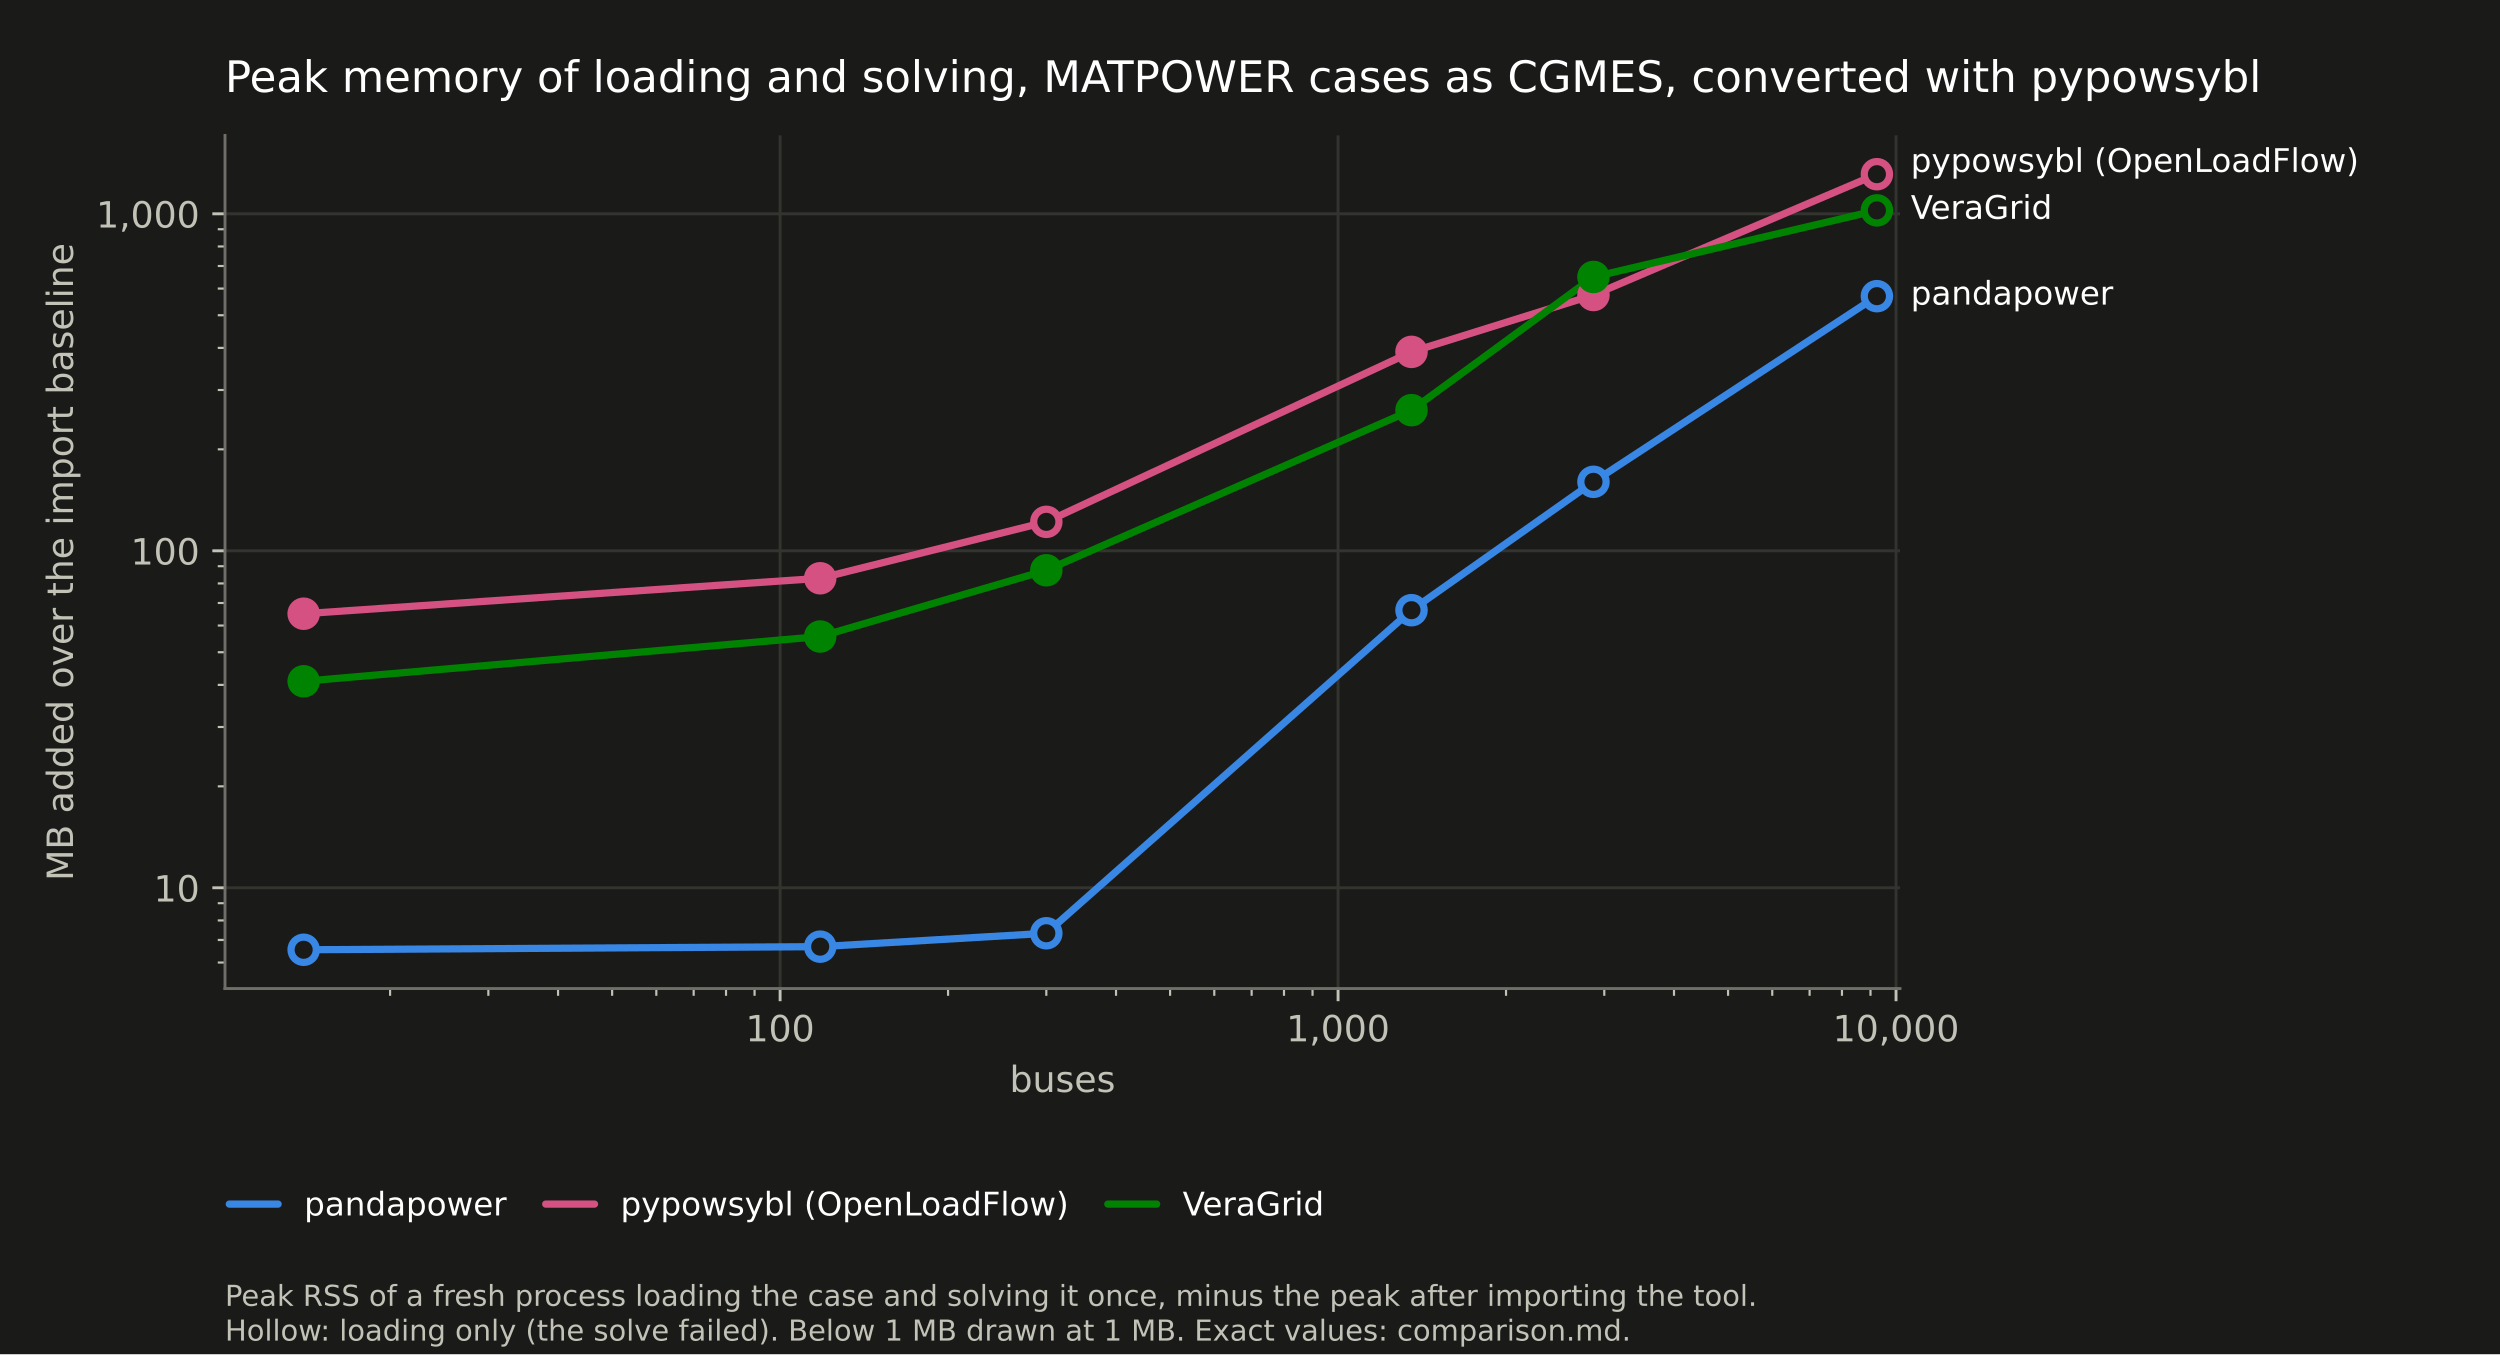
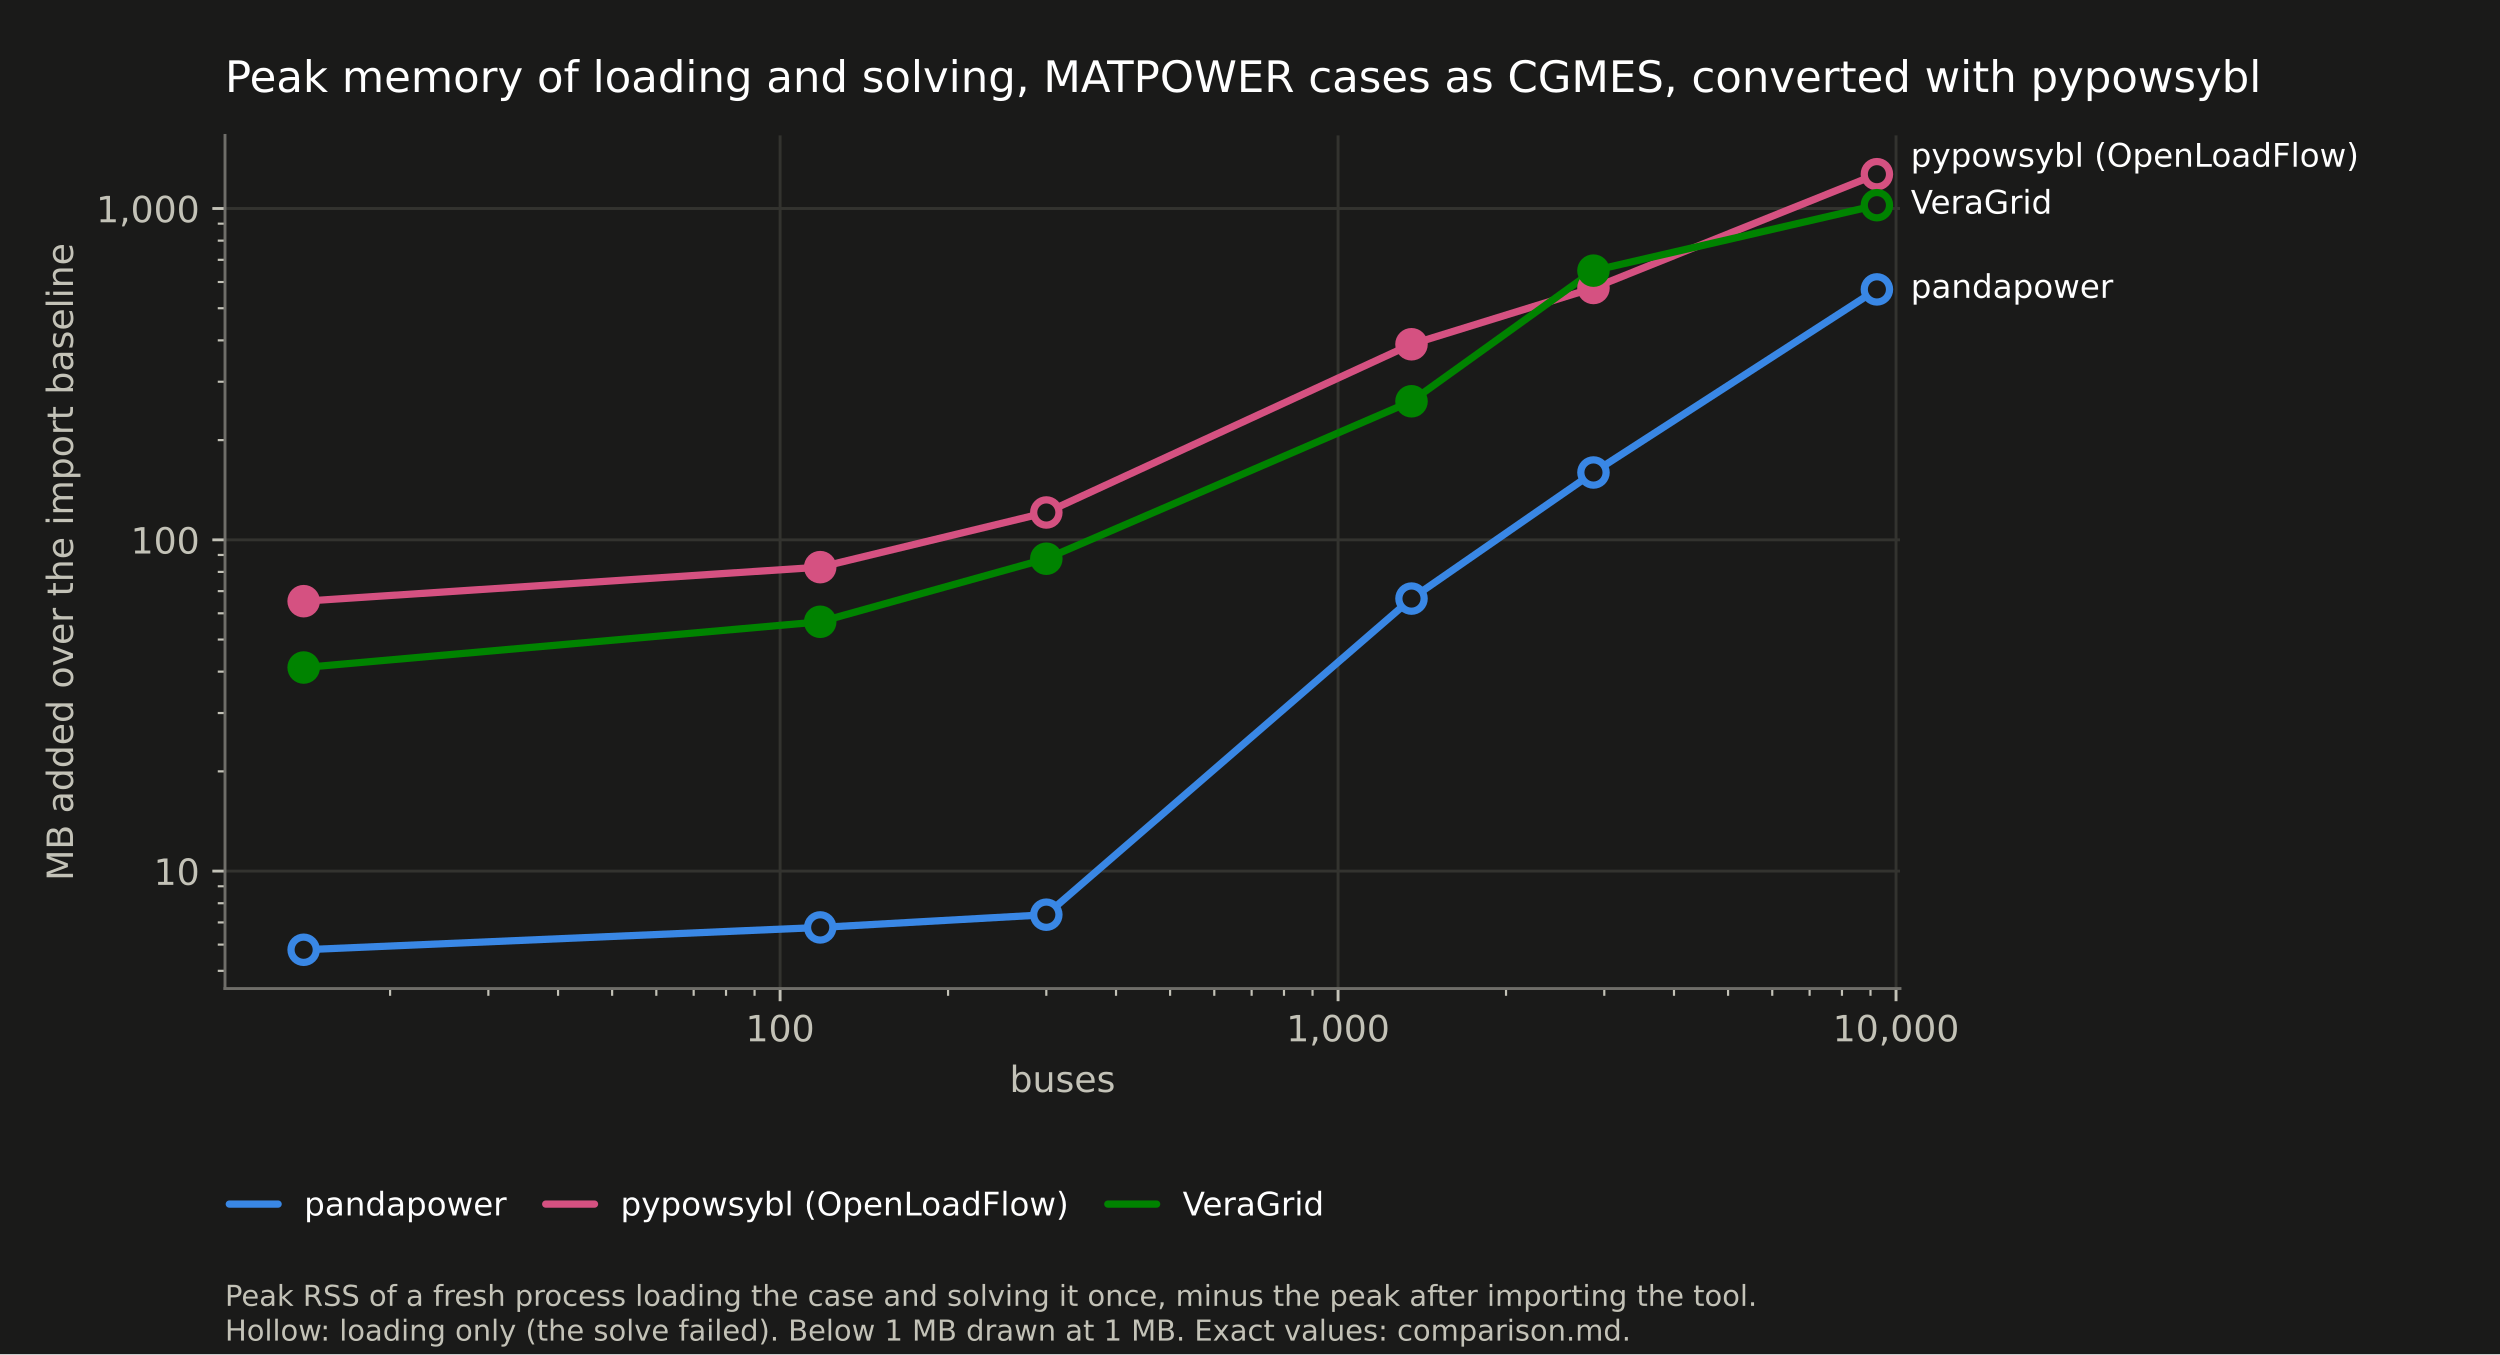
<svg xmlns="http://www.w3.org/2000/svg" xmlns:xlink="http://www.w3.org/1999/xlink" width="691.2pt" height="374.4pt" viewBox="0 0 691.2 374.4" version="1.1">
  <defs>
    <style type="text/css">*{stroke-linejoin: round; stroke-linecap: butt}</style>
  </defs>
  <g id="figure_1">
    <g id="patch_1">
      <path d="M 0 374.4  L 691.2 374.4  L 691.2 0  L 0 0  z " style="fill: #1a1a19" />
    </g>
    <g id="axes_1">
      <g id="patch_2">
        <path d="M 62.208 273.312  L 525.312 273.312  L 525.312 37.44  L 62.208 37.44  z " style="fill: #1a1a19" />
      </g>
      <g id="matplotlib.axis_1">
        <g id="xtick_1">
          <g id="line2d_1">
-             <path d="M 215.681 273.312  L 215.681 37.44  " clip-path="url(#pf1d1d335ea)" style="fill: none; stroke: #33332f; stroke-width: 0.8; stroke-linecap: square" />
+             <path d="M 215.681 273.312  L 215.681 37.44  " clip-path="url(#p8f22586072)" style="fill: none; stroke: #33332f; stroke-width: 0.8; stroke-linecap: square" />
          </g>
          <g id="line2d_2">
            <defs>
-               <path id="m7e076abfb0" d="M 0 0  L 0 3.5  " style="stroke: #c3c2b7; stroke-width: 0.8" />
+               <path id="m71bd64b6d8" d="M 0 0  L 0 3.5  " style="stroke: #c3c2b7; stroke-width: 0.8" />
            </defs>
            <g>
-               <use xlink:href="#m7e076abfb0" x="215.681" y="273.312" style="fill: #c3c2b7; stroke: #c3c2b7; stroke-width: 0.8" />
+               <use xlink:href="#m71bd64b6d8" x="215.681" y="273.312" style="fill: #c3c2b7; stroke: #c3c2b7; stroke-width: 0.8" />
            </g>
          </g>
          <g id="text_1">
            <text style="font-size: 10px; font-family: 'DejaVu Sans', 'Bitstream Vera Sans', 'Computer Modern Sans Serif', 'Lucida Grande', 'Verdana', 'Geneva', 'Lucid', 'Arial', 'Helvetica', 'Avant Garde', sans-serif; text-anchor: middle; fill: #c3c2b7" x="215.681" y="287.91" transform="rotate(-0 215.6808 287.9097)">100</text>
          </g>
        </g>
        <g id="xtick_2">
          <g id="line2d_3">
-             <path d="M 369.948 273.312  L 369.948 37.44  " clip-path="url(#pf1d1d335ea)" style="fill: none; stroke: #33332f; stroke-width: 0.8; stroke-linecap: square" />
+             <path d="M 369.948 273.312  L 369.948 37.44  " clip-path="url(#p8f22586072)" style="fill: none; stroke: #33332f; stroke-width: 0.8; stroke-linecap: square" />
          </g>
          <g id="line2d_4">
            <g>
-               <use xlink:href="#m7e076abfb0" x="369.948" y="273.312" style="fill: #c3c2b7; stroke: #c3c2b7; stroke-width: 0.8" />
+               <use xlink:href="#m71bd64b6d8" x="369.948" y="273.312" style="fill: #c3c2b7; stroke: #c3c2b7; stroke-width: 0.8" />
            </g>
          </g>
          <g id="text_2">
            <text style="font-size: 10px; font-family: 'DejaVu Sans', 'Bitstream Vera Sans', 'Computer Modern Sans Serif', 'Lucida Grande', 'Verdana', 'Geneva', 'Lucid', 'Arial', 'Helvetica', 'Avant Garde', sans-serif; text-anchor: middle; fill: #c3c2b7" x="369.948" y="287.91" transform="rotate(-0 369.9479 287.9097)">1,000</text>
          </g>
        </g>
        <g id="xtick_3">
          <g id="line2d_5">
-             <path d="M 524.215 273.312  L 524.215 37.44  " clip-path="url(#pf1d1d335ea)" style="fill: none; stroke: #33332f; stroke-width: 0.8; stroke-linecap: square" />
+             <path d="M 524.215 273.312  L 524.215 37.44  " clip-path="url(#p8f22586072)" style="fill: none; stroke: #33332f; stroke-width: 0.8; stroke-linecap: square" />
          </g>
          <g id="line2d_6">
            <g>
-               <use xlink:href="#m7e076abfb0" x="524.215" y="273.312" style="fill: #c3c2b7; stroke: #c3c2b7; stroke-width: 0.8" />
+               <use xlink:href="#m71bd64b6d8" x="524.215" y="273.312" style="fill: #c3c2b7; stroke: #c3c2b7; stroke-width: 0.8" />
            </g>
          </g>
          <g id="text_3">
            <text style="font-size: 10px; font-family: 'DejaVu Sans', 'Bitstream Vera Sans', 'Computer Modern Sans Serif', 'Lucida Grande', 'Verdana', 'Geneva', 'Lucid', 'Arial', 'Helvetica', 'Avant Garde', sans-serif; text-anchor: middle; fill: #c3c2b7" x="524.215" y="287.91" transform="rotate(-0 524.2149 287.9097)">10,000</text>
          </g>
        </g>
        <g id="xtick_4">
          <g id="line2d_7">
            <defs>
-               <path id="m2b55668c62" d="M 0 0  L 0 2  " style="stroke: #c3c2b7; stroke-width: 0.6" />
+               <path id="md655dff227" d="M 0 0  L 0 2  " style="stroke: #c3c2b7; stroke-width: 0.6" />
            </defs>
            <g>
-               <use xlink:href="#m2b55668c62" x="107.853" y="273.312" style="fill: #c3c2b7; stroke: #c3c2b7; stroke-width: 0.6" />
+               <use xlink:href="#md655dff227" x="107.853" y="273.312" style="fill: #c3c2b7; stroke: #c3c2b7; stroke-width: 0.6" />
            </g>
          </g>
        </g>
        <g id="xtick_5">
          <g id="line2d_8">
            <g>
-               <use xlink:href="#m2b55668c62" x="135.018" y="273.312" style="fill: #c3c2b7; stroke: #c3c2b7; stroke-width: 0.6" />
+               <use xlink:href="#md655dff227" x="135.018" y="273.312" style="fill: #c3c2b7; stroke: #c3c2b7; stroke-width: 0.6" />
            </g>
          </g>
        </g>
        <g id="xtick_6">
          <g id="line2d_9">
            <g>
-               <use xlink:href="#m2b55668c62" x="154.292" y="273.312" style="fill: #c3c2b7; stroke: #c3c2b7; stroke-width: 0.6" />
+               <use xlink:href="#md655dff227" x="154.292" y="273.312" style="fill: #c3c2b7; stroke: #c3c2b7; stroke-width: 0.6" />
            </g>
          </g>
        </g>
        <g id="xtick_7">
          <g id="line2d_10">
            <g>
-               <use xlink:href="#m2b55668c62" x="169.242" y="273.312" style="fill: #c3c2b7; stroke: #c3c2b7; stroke-width: 0.6" />
+               <use xlink:href="#md655dff227" x="169.242" y="273.312" style="fill: #c3c2b7; stroke: #c3c2b7; stroke-width: 0.6" />
            </g>
          </g>
        </g>
        <g id="xtick_8">
          <g id="line2d_11">
            <g>
-               <use xlink:href="#m2b55668c62" x="181.457" y="273.312" style="fill: #c3c2b7; stroke: #c3c2b7; stroke-width: 0.6" />
+               <use xlink:href="#md655dff227" x="181.457" y="273.312" style="fill: #c3c2b7; stroke: #c3c2b7; stroke-width: 0.6" />
            </g>
          </g>
        </g>
        <g id="xtick_9">
          <g id="line2d_12">
            <g>
-               <use xlink:href="#m2b55668c62" x="191.785" y="273.312" style="fill: #c3c2b7; stroke: #c3c2b7; stroke-width: 0.6" />
+               <use xlink:href="#md655dff227" x="191.785" y="273.312" style="fill: #c3c2b7; stroke: #c3c2b7; stroke-width: 0.6" />
            </g>
          </g>
        </g>
        <g id="xtick_10">
          <g id="line2d_13">
            <g>
-               <use xlink:href="#m2b55668c62" x="200.731" y="273.312" style="fill: #c3c2b7; stroke: #c3c2b7; stroke-width: 0.6" />
+               <use xlink:href="#md655dff227" x="200.731" y="273.312" style="fill: #c3c2b7; stroke: #c3c2b7; stroke-width: 0.6" />
            </g>
          </g>
        </g>
        <g id="xtick_11">
          <g id="line2d_14">
            <g>
-               <use xlink:href="#m2b55668c62" x="208.622" y="273.312" style="fill: #c3c2b7; stroke: #c3c2b7; stroke-width: 0.6" />
+               <use xlink:href="#md655dff227" x="208.622" y="273.312" style="fill: #c3c2b7; stroke: #c3c2b7; stroke-width: 0.6" />
            </g>
          </g>
        </g>
        <g id="xtick_12">
          <g id="line2d_15">
            <g>
-               <use xlink:href="#m2b55668c62" x="262.12" y="273.312" style="fill: #c3c2b7; stroke: #c3c2b7; stroke-width: 0.6" />
+               <use xlink:href="#md655dff227" x="262.12" y="273.312" style="fill: #c3c2b7; stroke: #c3c2b7; stroke-width: 0.6" />
            </g>
          </g>
        </g>
        <g id="xtick_13">
          <g id="line2d_16">
            <g>
-               <use xlink:href="#m2b55668c62" x="289.285" y="273.312" style="fill: #c3c2b7; stroke: #c3c2b7; stroke-width: 0.6" />
+               <use xlink:href="#md655dff227" x="289.285" y="273.312" style="fill: #c3c2b7; stroke: #c3c2b7; stroke-width: 0.6" />
            </g>
          </g>
        </g>
        <g id="xtick_14">
          <g id="line2d_17">
            <g>
-               <use xlink:href="#m2b55668c62" x="308.559" y="273.312" style="fill: #c3c2b7; stroke: #c3c2b7; stroke-width: 0.6" />
+               <use xlink:href="#md655dff227" x="308.559" y="273.312" style="fill: #c3c2b7; stroke: #c3c2b7; stroke-width: 0.6" />
            </g>
          </g>
        </g>
        <g id="xtick_15">
          <g id="line2d_18">
            <g>
-               <use xlink:href="#m2b55668c62" x="323.509" y="273.312" style="fill: #c3c2b7; stroke: #c3c2b7; stroke-width: 0.6" />
+               <use xlink:href="#md655dff227" x="323.509" y="273.312" style="fill: #c3c2b7; stroke: #c3c2b7; stroke-width: 0.6" />
            </g>
          </g>
        </g>
        <g id="xtick_16">
          <g id="line2d_19">
            <g>
-               <use xlink:href="#m2b55668c62" x="335.724" y="273.312" style="fill: #c3c2b7; stroke: #c3c2b7; stroke-width: 0.6" />
+               <use xlink:href="#md655dff227" x="335.724" y="273.312" style="fill: #c3c2b7; stroke: #c3c2b7; stroke-width: 0.6" />
            </g>
          </g>
        </g>
        <g id="xtick_17">
          <g id="line2d_20">
            <g>
-               <use xlink:href="#m2b55668c62" x="346.052" y="273.312" style="fill: #c3c2b7; stroke: #c3c2b7; stroke-width: 0.6" />
+               <use xlink:href="#md655dff227" x="346.052" y="273.312" style="fill: #c3c2b7; stroke: #c3c2b7; stroke-width: 0.6" />
            </g>
          </g>
        </g>
        <g id="xtick_18">
          <g id="line2d_21">
            <g>
-               <use xlink:href="#m2b55668c62" x="354.998" y="273.312" style="fill: #c3c2b7; stroke: #c3c2b7; stroke-width: 0.6" />
+               <use xlink:href="#md655dff227" x="354.998" y="273.312" style="fill: #c3c2b7; stroke: #c3c2b7; stroke-width: 0.6" />
            </g>
          </g>
        </g>
        <g id="xtick_19">
          <g id="line2d_22">
            <g>
-               <use xlink:href="#m2b55668c62" x="362.889" y="273.312" style="fill: #c3c2b7; stroke: #c3c2b7; stroke-width: 0.6" />
+               <use xlink:href="#md655dff227" x="362.889" y="273.312" style="fill: #c3c2b7; stroke: #c3c2b7; stroke-width: 0.6" />
            </g>
          </g>
        </g>
        <g id="xtick_20">
          <g id="line2d_23">
            <g>
-               <use xlink:href="#m2b55668c62" x="416.387" y="273.312" style="fill: #c3c2b7; stroke: #c3c2b7; stroke-width: 0.6" />
+               <use xlink:href="#md655dff227" x="416.387" y="273.312" style="fill: #c3c2b7; stroke: #c3c2b7; stroke-width: 0.6" />
            </g>
          </g>
        </g>
        <g id="xtick_21">
          <g id="line2d_24">
            <g>
-               <use xlink:href="#m2b55668c62" x="443.552" y="273.312" style="fill: #c3c2b7; stroke: #c3c2b7; stroke-width: 0.6" />
+               <use xlink:href="#md655dff227" x="443.552" y="273.312" style="fill: #c3c2b7; stroke: #c3c2b7; stroke-width: 0.6" />
            </g>
          </g>
        </g>
        <g id="xtick_22">
          <g id="line2d_25">
            <g>
-               <use xlink:href="#m2b55668c62" x="462.826" y="273.312" style="fill: #c3c2b7; stroke: #c3c2b7; stroke-width: 0.6" />
+               <use xlink:href="#md655dff227" x="462.826" y="273.312" style="fill: #c3c2b7; stroke: #c3c2b7; stroke-width: 0.6" />
            </g>
          </g>
        </g>
        <g id="xtick_23">
          <g id="line2d_26">
            <g>
-               <use xlink:href="#m2b55668c62" x="477.776" y="273.312" style="fill: #c3c2b7; stroke: #c3c2b7; stroke-width: 0.6" />
+               <use xlink:href="#md655dff227" x="477.776" y="273.312" style="fill: #c3c2b7; stroke: #c3c2b7; stroke-width: 0.6" />
            </g>
          </g>
        </g>
        <g id="xtick_24">
          <g id="line2d_27">
            <g>
-               <use xlink:href="#m2b55668c62" x="489.991" y="273.312" style="fill: #c3c2b7; stroke: #c3c2b7; stroke-width: 0.6" />
+               <use xlink:href="#md655dff227" x="489.991" y="273.312" style="fill: #c3c2b7; stroke: #c3c2b7; stroke-width: 0.6" />
            </g>
          </g>
        </g>
        <g id="xtick_25">
          <g id="line2d_28">
            <g>
-               <use xlink:href="#m2b55668c62" x="500.319" y="273.312" style="fill: #c3c2b7; stroke: #c3c2b7; stroke-width: 0.6" />
+               <use xlink:href="#md655dff227" x="500.319" y="273.312" style="fill: #c3c2b7; stroke: #c3c2b7; stroke-width: 0.6" />
            </g>
          </g>
        </g>
        <g id="xtick_26">
          <g id="line2d_29">
            <g>
-               <use xlink:href="#m2b55668c62" x="509.265" y="273.312" style="fill: #c3c2b7; stroke: #c3c2b7; stroke-width: 0.6" />
+               <use xlink:href="#md655dff227" x="509.265" y="273.312" style="fill: #c3c2b7; stroke: #c3c2b7; stroke-width: 0.6" />
            </g>
          </g>
        </g>
        <g id="xtick_27">
          <g id="line2d_30">
            <g>
-               <use xlink:href="#m2b55668c62" x="517.156" y="273.312" style="fill: #c3c2b7; stroke: #c3c2b7; stroke-width: 0.6" />
+               <use xlink:href="#md655dff227" x="517.156" y="273.312" style="fill: #c3c2b7; stroke: #c3c2b7; stroke-width: 0.6" />
            </g>
          </g>
        </g>
        <g id="text_4">
          <text style="font-size: 10px; font-family: 'DejaVu Sans', 'Bitstream Vera Sans', 'Computer Modern Sans Serif', 'Lucida Grande', 'Verdana', 'Geneva', 'Lucid', 'Arial', 'Helvetica', 'Avant Garde', sans-serif; text-anchor: middle; fill: #c3c2b7" x="293.76" y="301.91" transform="rotate(-0 293.76 301.9104)">buses</text>
        </g>
      </g>
      <g id="matplotlib.axis_2">
        <g id="ytick_1">
          <g id="line2d_31">
-             <path d="M 62.208 245.451  L 525.312 245.451  " clip-path="url(#pf1d1d335ea)" style="fill: none; stroke: #33332f; stroke-width: 0.8; stroke-linecap: square" />
+             <path d="M 62.208 240.846  L 525.312 240.846  " clip-path="url(#p8f22586072)" style="fill: none; stroke: #33332f; stroke-width: 0.8; stroke-linecap: square" />
          </g>
          <g id="line2d_32">
            <defs>
-               <path id="m102f398d5b" d="M 0 0  L -3.5 0  " style="stroke: #c3c2b7; stroke-width: 0.8" />
+               <path id="m258a4f5366" d="M 0 0  L -3.5 0  " style="stroke: #c3c2b7; stroke-width: 0.8" />
            </defs>
            <g>
-               <use xlink:href="#m102f398d5b" x="62.208" y="245.451" style="fill: #c3c2b7; stroke: #c3c2b7; stroke-width: 0.8" />
+               <use xlink:href="#m258a4f5366" x="62.208" y="240.846" style="fill: #c3c2b7; stroke: #c3c2b7; stroke-width: 0.8" />
            </g>
          </g>
          <g id="text_5">
-             <text style="font-size: 10px; font-family: 'DejaVu Sans', 'Bitstream Vera Sans', 'Computer Modern Sans Serif', 'Lucida Grande', 'Verdana', 'Geneva', 'Lucid', 'Arial', 'Helvetica', 'Avant Garde', sans-serif; text-anchor: end; fill: #c3c2b7" x="55.208" y="249.25" transform="rotate(-0 55.208 249.2495)">10</text>
+             <text style="font-size: 10px; font-family: 'DejaVu Sans', 'Bitstream Vera Sans', 'Computer Modern Sans Serif', 'Lucida Grande', 'Verdana', 'Geneva', 'Lucid', 'Arial', 'Helvetica', 'Avant Garde', sans-serif; text-anchor: end; fill: #c3c2b7" x="55.208" y="244.645" transform="rotate(-0 55.208 244.6447)">10</text>
          </g>
        </g>
        <g id="ytick_2">
          <g id="line2d_33">
-             <path d="M 62.208 152.282  L 525.312 152.282  " clip-path="url(#pf1d1d335ea)" style="fill: none; stroke: #33332f; stroke-width: 0.8; stroke-linecap: square" />
+             <path d="M 62.208 149.247  L 525.312 149.247  " clip-path="url(#p8f22586072)" style="fill: none; stroke: #33332f; stroke-width: 0.8; stroke-linecap: square" />
          </g>
          <g id="line2d_34">
            <g>
-               <use xlink:href="#m102f398d5b" x="62.208" y="152.282" style="fill: #c3c2b7; stroke: #c3c2b7; stroke-width: 0.8" />
+               <use xlink:href="#m258a4f5366" x="62.208" y="149.247" style="fill: #c3c2b7; stroke: #c3c2b7; stroke-width: 0.8" />
            </g>
          </g>
          <g id="text_6">
-             <text style="font-size: 10px; font-family: 'DejaVu Sans', 'Bitstream Vera Sans', 'Computer Modern Sans Serif', 'Lucida Grande', 'Verdana', 'Geneva', 'Lucid', 'Arial', 'Helvetica', 'Avant Garde', sans-serif; text-anchor: end; fill: #c3c2b7" x="55.208" y="156.081" transform="rotate(-0 55.208 156.0808)">100</text>
+             <text style="font-size: 10px; font-family: 'DejaVu Sans', 'Bitstream Vera Sans', 'Computer Modern Sans Serif', 'Lucida Grande', 'Verdana', 'Geneva', 'Lucid', 'Arial', 'Helvetica', 'Avant Garde', sans-serif; text-anchor: end; fill: #c3c2b7" x="55.208" y="153.046" transform="rotate(-0 55.208 153.0463)">100</text>
          </g>
        </g>
        <g id="ytick_3">
          <g id="line2d_35">
-             <path d="M 62.208 59.113  L 525.312 59.113  " clip-path="url(#pf1d1d335ea)" style="fill: none; stroke: #33332f; stroke-width: 0.8; stroke-linecap: square" />
+             <path d="M 62.208 57.649  L 525.312 57.649  " clip-path="url(#p8f22586072)" style="fill: none; stroke: #33332f; stroke-width: 0.8; stroke-linecap: square" />
          </g>
          <g id="line2d_36">
            <g>
-               <use xlink:href="#m102f398d5b" x="62.208" y="59.113" style="fill: #c3c2b7; stroke: #c3c2b7; stroke-width: 0.8" />
+               <use xlink:href="#m258a4f5366" x="62.208" y="57.649" style="fill: #c3c2b7; stroke: #c3c2b7; stroke-width: 0.8" />
            </g>
          </g>
          <g id="text_7">
-             <text style="font-size: 10px; font-family: 'DejaVu Sans', 'Bitstream Vera Sans', 'Computer Modern Sans Serif', 'Lucida Grande', 'Verdana', 'Geneva', 'Lucid', 'Arial', 'Helvetica', 'Avant Garde', sans-serif; text-anchor: end; fill: #c3c2b7" x="55.208" y="62.912" transform="rotate(-0 55.208 62.91211)">1,000</text>
+             <text style="font-size: 10px; font-family: 'DejaVu Sans', 'Bitstream Vera Sans', 'Computer Modern Sans Serif', 'Lucida Grande', 'Verdana', 'Geneva', 'Lucid', 'Arial', 'Helvetica', 'Avant Garde', sans-serif; text-anchor: end; fill: #c3c2b7" x="55.208" y="61.448" transform="rotate(-0 55.208 61.44797)">1,000</text>
          </g>
        </g>
        <g id="ytick_4">
          <g id="line2d_37">
            <defs>
-               <path id="m473c9063aa" d="M 0 0  L -2 0  " style="stroke: #c3c2b7; stroke-width: 0.6" />
+               <path id="m822c99f936" d="M 0 0  L -2 0  " style="stroke: #c3c2b7; stroke-width: 0.6" />
            </defs>
            <g>
-               <use xlink:href="#m473c9063aa" x="62.208" y="266.12" style="fill: #c3c2b7; stroke: #c3c2b7; stroke-width: 0.6" />
+               <use xlink:href="#m822c99f936" x="62.208" y="268.42" style="fill: #c3c2b7; stroke: #c3c2b7; stroke-width: 0.6" />
            </g>
          </g>
        </g>
        <g id="ytick_5">
          <g id="line2d_38">
            <g>
-               <use xlink:href="#m473c9063aa" x="62.208" y="259.883" style="fill: #c3c2b7; stroke: #c3c2b7; stroke-width: 0.6" />
+               <use xlink:href="#m822c99f936" x="62.208" y="261.167" style="fill: #c3c2b7; stroke: #c3c2b7; stroke-width: 0.6" />
            </g>
          </g>
        </g>
        <g id="ytick_6">
          <g id="line2d_39">
            <g>
-               <use xlink:href="#m473c9063aa" x="62.208" y="254.48" style="fill: #c3c2b7; stroke: #c3c2b7; stroke-width: 0.6" />
+               <use xlink:href="#m822c99f936" x="62.208" y="255.035" style="fill: #c3c2b7; stroke: #c3c2b7; stroke-width: 0.6" />
            </g>
          </g>
        </g>
        <g id="ytick_7">
          <g id="line2d_40">
            <g>
-               <use xlink:href="#m473c9063aa" x="62.208" y="249.714" style="fill: #c3c2b7; stroke: #c3c2b7; stroke-width: 0.6" />
+               <use xlink:href="#m822c99f936" x="62.208" y="249.723" style="fill: #c3c2b7; stroke: #c3c2b7; stroke-width: 0.6" />
            </g>
          </g>
        </g>
        <g id="ytick_8">
          <g id="line2d_41">
            <g>
-               <use xlink:href="#m473c9063aa" x="62.208" y="217.404" style="fill: #c3c2b7; stroke: #c3c2b7; stroke-width: 0.6" />
+               <use xlink:href="#m822c99f936" x="62.208" y="245.037" style="fill: #c3c2b7; stroke: #c3c2b7; stroke-width: 0.6" />
            </g>
          </g>
        </g>
        <g id="ytick_9">
          <g id="line2d_42">
            <g>
-               <use xlink:href="#m473c9063aa" x="62.208" y="200.998" style="fill: #c3c2b7; stroke: #c3c2b7; stroke-width: 0.6" />
+               <use xlink:href="#m822c99f936" x="62.208" y="213.272" style="fill: #c3c2b7; stroke: #c3c2b7; stroke-width: 0.6" />
            </g>
          </g>
        </g>
        <g id="ytick_10">
          <g id="line2d_43">
            <g>
-               <use xlink:href="#m473c9063aa" x="62.208" y="189.358" style="fill: #c3c2b7; stroke: #c3c2b7; stroke-width: 0.6" />
+               <use xlink:href="#m822c99f936" x="62.208" y="197.142" style="fill: #c3c2b7; stroke: #c3c2b7; stroke-width: 0.6" />
            </g>
          </g>
        </g>
        <g id="ytick_11">
          <g id="line2d_44">
            <g>
-               <use xlink:href="#m473c9063aa" x="62.208" y="180.329" style="fill: #c3c2b7; stroke: #c3c2b7; stroke-width: 0.6" />
+               <use xlink:href="#m822c99f936" x="62.208" y="185.698" style="fill: #c3c2b7; stroke: #c3c2b7; stroke-width: 0.6" />
            </g>
          </g>
        </g>
        <g id="ytick_12">
          <g id="line2d_45">
            <g>
-               <use xlink:href="#m473c9063aa" x="62.208" y="172.951" style="fill: #c3c2b7; stroke: #c3c2b7; stroke-width: 0.6" />
+               <use xlink:href="#m822c99f936" x="62.208" y="176.821" style="fill: #c3c2b7; stroke: #c3c2b7; stroke-width: 0.6" />
            </g>
          </g>
        </g>
        <g id="ytick_13">
          <g id="line2d_46">
            <g>
-               <use xlink:href="#m473c9063aa" x="62.208" y="166.714" style="fill: #c3c2b7; stroke: #c3c2b7; stroke-width: 0.6" />
+               <use xlink:href="#m822c99f936" x="62.208" y="169.568" style="fill: #c3c2b7; stroke: #c3c2b7; stroke-width: 0.6" />
            </g>
          </g>
        </g>
        <g id="ytick_14">
          <g id="line2d_47">
            <g>
-               <use xlink:href="#m473c9063aa" x="62.208" y="161.311" style="fill: #c3c2b7; stroke: #c3c2b7; stroke-width: 0.6" />
+               <use xlink:href="#m822c99f936" x="62.208" y="163.436" style="fill: #c3c2b7; stroke: #c3c2b7; stroke-width: 0.6" />
            </g>
          </g>
        </g>
        <g id="ytick_15">
          <g id="line2d_48">
            <g>
-               <use xlink:href="#m473c9063aa" x="62.208" y="156.545" style="fill: #c3c2b7; stroke: #c3c2b7; stroke-width: 0.6" />
+               <use xlink:href="#m822c99f936" x="62.208" y="158.124" style="fill: #c3c2b7; stroke: #c3c2b7; stroke-width: 0.6" />
            </g>
          </g>
        </g>
        <g id="ytick_16">
          <g id="line2d_49">
            <g>
-               <use xlink:href="#m473c9063aa" x="62.208" y="124.235" style="fill: #c3c2b7; stroke: #c3c2b7; stroke-width: 0.6" />
+               <use xlink:href="#m822c99f936" x="62.208" y="153.439" style="fill: #c3c2b7; stroke: #c3c2b7; stroke-width: 0.6" />
            </g>
          </g>
        </g>
        <g id="ytick_17">
          <g id="line2d_50">
            <g>
-               <use xlink:href="#m473c9063aa" x="62.208" y="107.829" style="fill: #c3c2b7; stroke: #c3c2b7; stroke-width: 0.6" />
+               <use xlink:href="#m822c99f936" x="62.208" y="121.674" style="fill: #c3c2b7; stroke: #c3c2b7; stroke-width: 0.6" />
            </g>
          </g>
        </g>
        <g id="ytick_18">
          <g id="line2d_51">
            <g>
-               <use xlink:href="#m473c9063aa" x="62.208" y="96.189" style="fill: #c3c2b7; stroke: #c3c2b7; stroke-width: 0.6" />
+               <use xlink:href="#m822c99f936" x="62.208" y="105.544" style="fill: #c3c2b7; stroke: #c3c2b7; stroke-width: 0.6" />
            </g>
          </g>
        </g>
        <g id="ytick_19">
          <g id="line2d_52">
            <g>
-               <use xlink:href="#m473c9063aa" x="62.208" y="87.16" style="fill: #c3c2b7; stroke: #c3c2b7; stroke-width: 0.6" />
+               <use xlink:href="#m822c99f936" x="62.208" y="94.1" style="fill: #c3c2b7; stroke: #c3c2b7; stroke-width: 0.6" />
            </g>
          </g>
        </g>
        <g id="ytick_20">
          <g id="line2d_53">
            <g>
-               <use xlink:href="#m473c9063aa" x="62.208" y="79.783" style="fill: #c3c2b7; stroke: #c3c2b7; stroke-width: 0.6" />
+               <use xlink:href="#m822c99f936" x="62.208" y="85.223" style="fill: #c3c2b7; stroke: #c3c2b7; stroke-width: 0.6" />
            </g>
          </g>
        </g>
        <g id="ytick_21">
          <g id="line2d_54">
            <g>
-               <use xlink:href="#m473c9063aa" x="62.208" y="73.545" style="fill: #c3c2b7; stroke: #c3c2b7; stroke-width: 0.6" />
+               <use xlink:href="#m822c99f936" x="62.208" y="77.97" style="fill: #c3c2b7; stroke: #c3c2b7; stroke-width: 0.6" />
            </g>
          </g>
        </g>
        <g id="ytick_22">
          <g id="line2d_55">
            <g>
-               <use xlink:href="#m473c9063aa" x="62.208" y="68.142" style="fill: #c3c2b7; stroke: #c3c2b7; stroke-width: 0.6" />
+               <use xlink:href="#m822c99f936" x="62.208" y="71.838" style="fill: #c3c2b7; stroke: #c3c2b7; stroke-width: 0.6" />
            </g>
          </g>
        </g>
        <g id="ytick_23">
          <g id="line2d_56">
            <g>
-               <use xlink:href="#m473c9063aa" x="62.208" y="63.376" style="fill: #c3c2b7; stroke: #c3c2b7; stroke-width: 0.6" />
+               <use xlink:href="#m822c99f936" x="62.208" y="66.526" style="fill: #c3c2b7; stroke: #c3c2b7; stroke-width: 0.6" />
+             </g>
+           </g>
+         </g>
+         <g id="ytick_24">
+           <g id="line2d_57">
+             <g>
+               <use xlink:href="#m822c99f936" x="62.208" y="61.84" style="fill: #c3c2b7; stroke: #c3c2b7; stroke-width: 0.6" />
            </g>
          </g>
        </g>
        <g id="text_8">
          <text style="font-size: 10px; font-family: 'DejaVu Sans', 'Bitstream Vera Sans', 'Computer Modern Sans Serif', 'Lucida Grande', 'Verdana', 'Geneva', 'Lucid', 'Arial', 'Helvetica', 'Avant Garde', sans-serif; text-anchor: middle; fill: #c3c2b7" x="20.178" y="155.376" transform="rotate(-90 20.17753 155.376)">MB added over the import baseline</text>
        </g>
      </g>
-       <g id="line2d_57">
-         <path d="M 83.956 262.591  L 226.77 261.731  L 289.285 258.029  L 390.252 168.704  L 440.561 133.215  L 518.926 81.884  " clip-path="url(#pf1d1d335ea)" style="fill: none; stroke: #3987e5; stroke-width: 2; stroke-linecap: round" />
-       </g>
      <g id="line2d_58">
-         <path d="M 83.956 169.683  L 226.77 159.879  L 289.285 144.28  L 390.252 97.284  L 440.561 81.565  L 518.926 48.161  " clip-path="url(#pf1d1d335ea)" style="fill: none; stroke: #d55181; stroke-width: 2; stroke-linecap: round" />
+         <path d="M 83.956 262.591  L 226.77 256.412  L 289.285 252.895  L 390.252 165.498  L 440.561 130.638  L 518.926 80.014  " clip-path="url(#p8f22586072)" style="fill: none; stroke: #3987e5; stroke-width: 2; stroke-linecap: round" />
      </g>
      <g id="line2d_59">
-         <path d="M 83.956 188.358  L 226.77 175.986  L 289.285 157.674  L 390.252 113.404  L 440.561 76.574  L 518.926 58.166  " clip-path="url(#pf1d1d335ea)" style="fill: none; stroke: #008300; stroke-width: 2; stroke-linecap: round" />
+         <path d="M 83.956 166.213  L 226.77 156.804  L 289.285 141.693  L 390.252 95.182  L 440.561 79.616  L 518.926 48.161  " clip-path="url(#p8f22586072)" style="fill: none; stroke: #d55181; stroke-width: 2; stroke-linecap: round" />
+       </g>
+       <g id="line2d_60">
+         <path d="M 83.956 184.557  L 226.77 171.91  L 289.285 154.473  L 390.252 110.943  L 440.561 74.827  L 518.926 56.727  " clip-path="url(#p8f22586072)" style="fill: none; stroke: #008300; stroke-width: 2; stroke-linecap: round" />
      </g>
      <g id="patch_3">
        <path d="M 62.208 273.312  L 62.208 37.44  " style="fill: none; stroke: #6f6e69; stroke-width: 0.8; stroke-linejoin: miter; stroke-linecap: square" />
      </g>
      <g id="patch_4">
        <path d="M 62.208 273.312  L 525.312 273.312  " style="fill: none; stroke: #6f6e69; stroke-width: 0.8; stroke-linejoin: miter; stroke-linecap: square" />
      </g>
-       <g id="line2d_60">
+       <g id="line2d_61">
        <defs>
-           <path id="m3ea93d6d0c" d="M 0 3.5  C 0.928 3.5 1.819 3.131 2.475 2.475  C 3.131 1.819 3.5 0.928 3.5 0  C 3.5 -0.928 3.131 -1.819 2.475 -2.475  C 1.819 -3.131 0.928 -3.5 0 -3.5  C -0.928 -3.5 -1.819 -3.131 -2.475 -2.475  C -3.131 -1.819 -3.5 -0.928 -3.5 0  C -3.5 0.928 -3.131 1.819 -2.475 2.475  C -1.819 3.131 -0.928 3.5 0 3.5  z " style="stroke: #3987e5; stroke-width: 2" />
+           <path id="m0226452ed6" d="M 0 3.5  C 0.928 3.5 1.819 3.131 2.475 2.475  C 3.131 1.819 3.5 0.928 3.5 0  C 3.5 -0.928 3.131 -1.819 2.475 -2.475  C 1.819 -3.131 0.928 -3.5 0 -3.5  C -0.928 -3.5 -1.819 -3.131 -2.475 -2.475  C -3.131 -1.819 -3.5 -0.928 -3.5 0  C -3.5 0.928 -3.131 1.819 -2.475 2.475  C -1.819 3.131 -0.928 3.5 0 3.5  z " style="stroke: #3987e5; stroke-width: 2" />
        </defs>
-         <g clip-path="url(#pf1d1d335ea)">
-           <use xlink:href="#m3ea93d6d0c" x="83.956" y="262.591" style="fill: #1a1a19; stroke: #3987e5; stroke-width: 2" />
-         </g>
-       </g>
-       <g id="line2d_61">
-         <g clip-path="url(#pf1d1d335ea)">
-           <use xlink:href="#m3ea93d6d0c" x="226.77" y="261.731" style="fill: #1a1a19; stroke: #3987e5; stroke-width: 2" />
+         <g clip-path="url(#p8f22586072)">
+           <use xlink:href="#m0226452ed6" x="83.956" y="262.591" style="fill: #1a1a19; stroke: #3987e5; stroke-width: 2" />
        </g>
      </g>
      <g id="line2d_62">
-         <g clip-path="url(#pf1d1d335ea)">
-           <use xlink:href="#m3ea93d6d0c" x="289.285" y="258.029" style="fill: #1a1a19; stroke: #3987e5; stroke-width: 2" />
+         <g clip-path="url(#p8f22586072)">
+           <use xlink:href="#m0226452ed6" x="226.77" y="256.412" style="fill: #1a1a19; stroke: #3987e5; stroke-width: 2" />
        </g>
      </g>
      <g id="line2d_63">
-         <g clip-path="url(#pf1d1d335ea)">
-           <use xlink:href="#m3ea93d6d0c" x="390.252" y="168.704" style="fill: #1a1a19; stroke: #3987e5; stroke-width: 2" />
+         <g clip-path="url(#p8f22586072)">
+           <use xlink:href="#m0226452ed6" x="289.285" y="252.895" style="fill: #1a1a19; stroke: #3987e5; stroke-width: 2" />
        </g>
      </g>
      <g id="line2d_64">
-         <g clip-path="url(#pf1d1d335ea)">
-           <use xlink:href="#m3ea93d6d0c" x="440.561" y="133.215" style="fill: #1a1a19; stroke: #3987e5; stroke-width: 2" />
+         <g clip-path="url(#p8f22586072)">
+           <use xlink:href="#m0226452ed6" x="390.252" y="165.498" style="fill: #1a1a19; stroke: #3987e5; stroke-width: 2" />
        </g>
      </g>
      <g id="line2d_65">
-         <g clip-path="url(#pf1d1d335ea)">
-           <use xlink:href="#m3ea93d6d0c" x="518.926" y="81.884" style="fill: #1a1a19; stroke: #3987e5; stroke-width: 2" />
+         <g clip-path="url(#p8f22586072)">
+           <use xlink:href="#m0226452ed6" x="440.561" y="130.638" style="fill: #1a1a19; stroke: #3987e5; stroke-width: 2" />
        </g>
      </g>
      <g id="line2d_66">
+         <g clip-path="url(#p8f22586072)">
+           <use xlink:href="#m0226452ed6" x="518.926" y="80.014" style="fill: #1a1a19; stroke: #3987e5; stroke-width: 2" />
+         </g>
+       </g>
+       <g id="line2d_67">
        <defs>
-           <path id="m2e30b81feb" d="M 0 3.5  C 0.928 3.5 1.819 3.131 2.475 2.475  C 3.131 1.819 3.5 0.928 3.5 0  C 3.5 -0.928 3.131 -1.819 2.475 -2.475  C 1.819 -3.131 0.928 -3.5 0 -3.5  C -0.928 -3.5 -1.819 -3.131 -2.475 -2.475  C -3.131 -1.819 -3.5 -0.928 -3.5 0  C -3.5 0.928 -3.131 1.819 -2.475 2.475  C -1.819 3.131 -0.928 3.5 0 3.5  z " style="stroke: #d55181; stroke-width: 2" />
+           <path id="m5b072271cb" d="M 0 3.5  C 0.928 3.5 1.819 3.131 2.475 2.475  C 3.131 1.819 3.5 0.928 3.5 0  C 3.5 -0.928 3.131 -1.819 2.475 -2.475  C 1.819 -3.131 0.928 -3.5 0 -3.5  C -0.928 -3.5 -1.819 -3.131 -2.475 -2.475  C -3.131 -1.819 -3.5 -0.928 -3.5 0  C -3.5 0.928 -3.131 1.819 -2.475 2.475  C -1.819 3.131 -0.928 3.5 0 3.5  z " style="stroke: #d55181; stroke-width: 2" />
        </defs>
-         <g clip-path="url(#pf1d1d335ea)">
-           <use xlink:href="#m2e30b81feb" x="83.956" y="169.683" style="fill: #d55181; stroke: #d55181; stroke-width: 2" />
-         </g>
-       </g>
-       <g id="line2d_67">
-         <g clip-path="url(#pf1d1d335ea)">
-           <use xlink:href="#m2e30b81feb" x="226.77" y="159.879" style="fill: #d55181; stroke: #d55181; stroke-width: 2" />
+         <g clip-path="url(#p8f22586072)">
+           <use xlink:href="#m5b072271cb" x="83.956" y="166.213" style="fill: #d55181; stroke: #d55181; stroke-width: 2" />
        </g>
      </g>
      <g id="line2d_68">
+         <g clip-path="url(#p8f22586072)">
+           <use xlink:href="#m5b072271cb" x="226.77" y="156.804" style="fill: #d55181; stroke: #d55181; stroke-width: 2" />
+         </g>
+       </g>
+       <g id="line2d_69">
        <defs>
-           <path id="m68b924a42a" d="M 0 3.5  C 0.928 3.5 1.819 3.131 2.475 2.475  C 3.131 1.819 3.5 0.928 3.5 0  C 3.5 -0.928 3.131 -1.819 2.475 -2.475  C 1.819 -3.131 0.928 -3.5 0 -3.5  C -0.928 -3.5 -1.819 -3.131 -2.475 -2.475  C -3.131 -1.819 -3.5 -0.928 -3.5 0  C -3.5 0.928 -3.131 1.819 -2.475 2.475  C -1.819 3.131 -0.928 3.5 0 3.5  z " style="stroke: #d55181; stroke-width: 2" />
+           <path id="ma6e5d0a1cd" d="M 0 3.5  C 0.928 3.5 1.819 3.131 2.475 2.475  C 3.131 1.819 3.5 0.928 3.5 0  C 3.5 -0.928 3.131 -1.819 2.475 -2.475  C 1.819 -3.131 0.928 -3.5 0 -3.5  C -0.928 -3.5 -1.819 -3.131 -2.475 -2.475  C -3.131 -1.819 -3.5 -0.928 -3.5 0  C -3.5 0.928 -3.131 1.819 -2.475 2.475  C -1.819 3.131 -0.928 3.5 0 3.5  z " style="stroke: #d55181; stroke-width: 2" />
        </defs>
-         <g clip-path="url(#pf1d1d335ea)">
-           <use xlink:href="#m68b924a42a" x="289.285" y="144.28" style="fill: #1a1a19; stroke: #d55181; stroke-width: 2" />
-         </g>
-       </g>
-       <g id="line2d_69">
-         <g clip-path="url(#pf1d1d335ea)">
-           <use xlink:href="#m2e30b81feb" x="390.252" y="97.284" style="fill: #d55181; stroke: #d55181; stroke-width: 2" />
+         <g clip-path="url(#p8f22586072)">
+           <use xlink:href="#ma6e5d0a1cd" x="289.285" y="141.693" style="fill: #1a1a19; stroke: #d55181; stroke-width: 2" />
        </g>
      </g>
      <g id="line2d_70">
-         <g clip-path="url(#pf1d1d335ea)">
-           <use xlink:href="#m2e30b81feb" x="440.561" y="81.565" style="fill: #d55181; stroke: #d55181; stroke-width: 2" />
+         <g clip-path="url(#p8f22586072)">
+           <use xlink:href="#m5b072271cb" x="390.252" y="95.182" style="fill: #d55181; stroke: #d55181; stroke-width: 2" />
        </g>
      </g>
      <g id="line2d_71">
-         <g clip-path="url(#pf1d1d335ea)">
-           <use xlink:href="#m68b924a42a" x="518.926" y="48.161" style="fill: #1a1a19; stroke: #d55181; stroke-width: 2" />
+         <g clip-path="url(#p8f22586072)">
+           <use xlink:href="#m5b072271cb" x="440.561" y="79.616" style="fill: #d55181; stroke: #d55181; stroke-width: 2" />
        </g>
      </g>
      <g id="line2d_72">
+         <g clip-path="url(#p8f22586072)">
+           <use xlink:href="#ma6e5d0a1cd" x="518.926" y="48.161" style="fill: #1a1a19; stroke: #d55181; stroke-width: 2" />
+         </g>
+       </g>
+       <g id="line2d_73">
        <defs>
-           <path id="m8897c3b668" d="M 0 3.5  C 0.928 3.5 1.819 3.131 2.475 2.475  C 3.131 1.819 3.5 0.928 3.5 0  C 3.5 -0.928 3.131 -1.819 2.475 -2.475  C 1.819 -3.131 0.928 -3.5 0 -3.5  C -0.928 -3.5 -1.819 -3.131 -2.475 -2.475  C -3.131 -1.819 -3.5 -0.928 -3.5 0  C -3.5 0.928 -3.131 1.819 -2.475 2.475  C -1.819 3.131 -0.928 3.5 0 3.5  z " style="stroke: #008300; stroke-width: 2" />
+           <path id="m10d82227ab" d="M 0 3.5  C 0.928 3.5 1.819 3.131 2.475 2.475  C 3.131 1.819 3.5 0.928 3.5 0  C 3.5 -0.928 3.131 -1.819 2.475 -2.475  C 1.819 -3.131 0.928 -3.5 0 -3.5  C -0.928 -3.5 -1.819 -3.131 -2.475 -2.475  C -3.131 -1.819 -3.5 -0.928 -3.5 0  C -3.5 0.928 -3.131 1.819 -2.475 2.475  C -1.819 3.131 -0.928 3.5 0 3.5  z " style="stroke: #008300; stroke-width: 2" />
        </defs>
-         <g clip-path="url(#pf1d1d335ea)">
-           <use xlink:href="#m8897c3b668" x="83.956" y="188.358" style="fill: #008300; stroke: #008300; stroke-width: 2" />
-         </g>
-       </g>
-       <g id="line2d_73">
-         <g clip-path="url(#pf1d1d335ea)">
-           <use xlink:href="#m8897c3b668" x="226.77" y="175.986" style="fill: #008300; stroke: #008300; stroke-width: 2" />
+         <g clip-path="url(#p8f22586072)">
+           <use xlink:href="#m10d82227ab" x="83.956" y="184.557" style="fill: #008300; stroke: #008300; stroke-width: 2" />
        </g>
      </g>
      <g id="line2d_74">
-         <g clip-path="url(#pf1d1d335ea)">
-           <use xlink:href="#m8897c3b668" x="289.285" y="157.674" style="fill: #008300; stroke: #008300; stroke-width: 2" />
+         <g clip-path="url(#p8f22586072)">
+           <use xlink:href="#m10d82227ab" x="226.77" y="171.91" style="fill: #008300; stroke: #008300; stroke-width: 2" />
        </g>
      </g>
      <g id="line2d_75">
-         <g clip-path="url(#pf1d1d335ea)">
-           <use xlink:href="#m8897c3b668" x="390.252" y="113.404" style="fill: #008300; stroke: #008300; stroke-width: 2" />
+         <g clip-path="url(#p8f22586072)">
+           <use xlink:href="#m10d82227ab" x="289.285" y="154.473" style="fill: #008300; stroke: #008300; stroke-width: 2" />
        </g>
      </g>
      <g id="line2d_76">
-         <g clip-path="url(#pf1d1d335ea)">
-           <use xlink:href="#m8897c3b668" x="440.561" y="76.574" style="fill: #008300; stroke: #008300; stroke-width: 2" />
+         <g clip-path="url(#p8f22586072)">
+           <use xlink:href="#m10d82227ab" x="390.252" y="110.943" style="fill: #008300; stroke: #008300; stroke-width: 2" />
        </g>
      </g>
      <g id="line2d_77">
+         <g clip-path="url(#p8f22586072)">
+           <use xlink:href="#m10d82227ab" x="440.561" y="74.827" style="fill: #008300; stroke: #008300; stroke-width: 2" />
+         </g>
+       </g>
+       <g id="line2d_78">
        <defs>
-           <path id="m58e6bc3d51" d="M 0 3.5  C 0.928 3.5 1.819 3.131 2.475 2.475  C 3.131 1.819 3.5 0.928 3.5 0  C 3.5 -0.928 3.131 -1.819 2.475 -2.475  C 1.819 -3.131 0.928 -3.5 0 -3.5  C -0.928 -3.5 -1.819 -3.131 -2.475 -2.475  C -3.131 -1.819 -3.5 -0.928 -3.5 0  C -3.5 0.928 -3.131 1.819 -2.475 2.475  C -1.819 3.131 -0.928 3.5 0 3.5  z " style="stroke: #008300; stroke-width: 2" />
+           <path id="m7187b02301" d="M 0 3.5  C 0.928 3.5 1.819 3.131 2.475 2.475  C 3.131 1.819 3.5 0.928 3.5 0  C 3.5 -0.928 3.131 -1.819 2.475 -2.475  C 1.819 -3.131 0.928 -3.5 0 -3.5  C -0.928 -3.5 -1.819 -3.131 -2.475 -2.475  C -3.131 -1.819 -3.5 -0.928 -3.5 0  C -3.5 0.928 -3.131 1.819 -2.475 2.475  C -1.819 3.131 -0.928 3.5 0 3.5  z " style="stroke: #008300; stroke-width: 2" />
        </defs>
-         <g clip-path="url(#pf1d1d335ea)">
-           <use xlink:href="#m58e6bc3d51" x="518.926" y="58.166" style="fill: #1a1a19; stroke: #008300; stroke-width: 2" />
+         <g clip-path="url(#p8f22586072)">
+           <use xlink:href="#m7187b02301" x="518.926" y="56.727" style="fill: #1a1a19; stroke: #008300; stroke-width: 2" />
        </g>
      </g>
      <g id="text_9">
-         <text style="font-size: 9px; font-family: 'DejaVu Sans', 'Bitstream Vera Sans', 'Computer Modern Sans Serif', 'Lucida Grande', 'Verdana', 'Geneva', 'Lucid', 'Arial', 'Helvetica', 'Avant Garde', sans-serif; text-anchor: start; fill: #ffffff" x="528.29" y="84.222" transform="rotate(-0 528.2901 84.22214)">pandapower</text>
+         <text style="font-size: 9px; font-family: 'DejaVu Sans', 'Bitstream Vera Sans', 'Computer Modern Sans Serif', 'Lucida Grande', 'Verdana', 'Geneva', 'Lucid', 'Arial', 'Helvetica', 'Avant Garde', sans-serif; text-anchor: start; fill: #ffffff" x="528.29" y="82.353" transform="rotate(-0 528.2901 82.35266)">pandapower</text>
      </g>
      <g id="text_10">
-         <text style="font-size: 9px; font-family: 'DejaVu Sans', 'Bitstream Vera Sans', 'Computer Modern Sans Serif', 'Lucida Grande', 'Verdana', 'Geneva', 'Lucid', 'Arial', 'Helvetica', 'Avant Garde', sans-serif; text-anchor: start; fill: #ffffff" x="528.29" y="47.532" transform="rotate(-0 528.2901 47.53174)">pypowsybl (OpenLoadFlow)</text>
+         <text style="font-size: 9px; font-family: 'DejaVu Sans', 'Bitstream Vera Sans', 'Computer Modern Sans Serif', 'Lucida Grande', 'Verdana', 'Geneva', 'Lucid', 'Arial', 'Helvetica', 'Avant Garde', sans-serif; text-anchor: start; fill: #ffffff" x="528.29" y="46.092" transform="rotate(-0 528.2901 46.09237)">pypowsybl (OpenLoadFlow)</text>
      </g>
      <g id="text_11">
-         <text style="font-size: 9px; font-family: 'DejaVu Sans', 'Bitstream Vera Sans', 'Computer Modern Sans Serif', 'Lucida Grande', 'Verdana', 'Geneva', 'Lucid', 'Arial', 'Helvetica', 'Avant Garde', sans-serif; text-anchor: start; fill: #ffffff" x="528.29" y="60.505" transform="rotate(-0 528.2901 60.5047)">VeraGrid</text>
+         <text style="font-size: 9px; font-family: 'DejaVu Sans', 'Bitstream Vera Sans', 'Computer Modern Sans Serif', 'Lucida Grande', 'Verdana', 'Geneva', 'Lucid', 'Arial', 'Helvetica', 'Avant Garde', sans-serif; text-anchor: start; fill: #ffffff" x="528.29" y="59.065" transform="rotate(-0 528.2901 59.06533)">VeraGrid</text>
      </g>
      <g id="text_12">
        <text style="font-size: 12px; font-family: 'DejaVu Sans', 'Bitstream Vera Sans', 'Computer Modern Sans Serif', 'Lucida Grande', 'Verdana', 'Geneva', 'Lucid', 'Arial', 'Helvetica', 'Avant Garde', sans-serif; text-anchor: start; fill: #ffffff" x="62.208" y="25.44" transform="rotate(-0 62.208 25.44)">Peak memory of loading and solving, MATPOWER cases as CGMES, converted with pypowsybl</text>
      </g>
    </g>
    <g id="text_13">
      <text style="font-size: 8px; font-family: 'DejaVu Sans', 'Bitstream Vera Sans', 'Computer Modern Sans Serif', 'Lucida Grande', 'Verdana', 'Geneva', 'Lucid', 'Arial', 'Helvetica', 'Avant Garde', sans-serif; fill: #c3c2b7" transform="translate(62.208 361.0538)">Peak RSS of a fresh process loading the case and solving it once, minus the peak after importing the tool.</text>
      <text style="font-size: 8px; font-family: 'DejaVu Sans', 'Bitstream Vera Sans', 'Computer Modern Sans Serif', 'Lucida Grande', 'Verdana', 'Geneva', 'Lucid', 'Arial', 'Helvetica', 'Avant Garde', sans-serif; fill: #c3c2b7" transform="translate(62.208 370.656)">Hollow: loading only (the solve failed). Below 1 MB drawn at 1 MB. Exact values: comparison.md.</text>
    </g>
    <g id="legend_1">
-       <g id="line2d_78">
+       <g id="line2d_79">
        <path d="M 63.396 332.908  L 70.146 332.908  L 76.896 332.908  " style="fill: none; stroke: #3987e5; stroke-width: 2; stroke-linecap: round" />
      </g>
      <g id="text_14">
        <text style="font-size: 9px; font-family: 'DejaVu Sans', 'Bitstream Vera Sans', 'Computer Modern Sans Serif', 'Lucida Grande', 'Verdana', 'Geneva', 'Lucid', 'Arial', 'Helvetica', 'Avant Garde', sans-serif; text-anchor: start; fill: #ffffff" x="84.096" y="336.058" transform="rotate(-0 84.096 336.0579)">pandapower</text>
      </g>
-       <g id="line2d_79">
+       <g id="line2d_80">
        <path d="M 150.876 332.908  L 157.626 332.908  L 164.376 332.908  " style="fill: none; stroke: #d55181; stroke-width: 2; stroke-linecap: round" />
      </g>
      <g id="text_15">
        <text style="font-size: 9px; font-family: 'DejaVu Sans', 'Bitstream Vera Sans', 'Computer Modern Sans Serif', 'Lucida Grande', 'Verdana', 'Geneva', 'Lucid', 'Arial', 'Helvetica', 'Avant Garde', sans-serif; text-anchor: start; fill: #ffffff" x="171.576" y="336.058" transform="rotate(-0 171.576 336.0579)">pypowsybl (OpenLoadFlow)</text>
      </g>
-       <g id="line2d_80">
+       <g id="line2d_81">
        <path d="M 306.286 332.908  L 313.036 332.908  L 319.786 332.908  " style="fill: none; stroke: #008300; stroke-width: 2; stroke-linecap: round" />
      </g>
      <g id="text_16">
        <text style="font-size: 9px; font-family: 'DejaVu Sans', 'Bitstream Vera Sans', 'Computer Modern Sans Serif', 'Lucida Grande', 'Verdana', 'Geneva', 'Lucid', 'Arial', 'Helvetica', 'Avant Garde', sans-serif; text-anchor: start; fill: #ffffff" x="326.986" y="336.058" transform="rotate(-0 326.9863 336.0579)">VeraGrid</text>
      </g>
    </g>
  </g>
  <defs>
-     <clipPath id="pf1d1d335ea">
+     <clipPath id="p8f22586072">
      <rect x="62.208" y="37.44" width="463.104" height="235.872" />
    </clipPath>
  </defs>
</svg>
